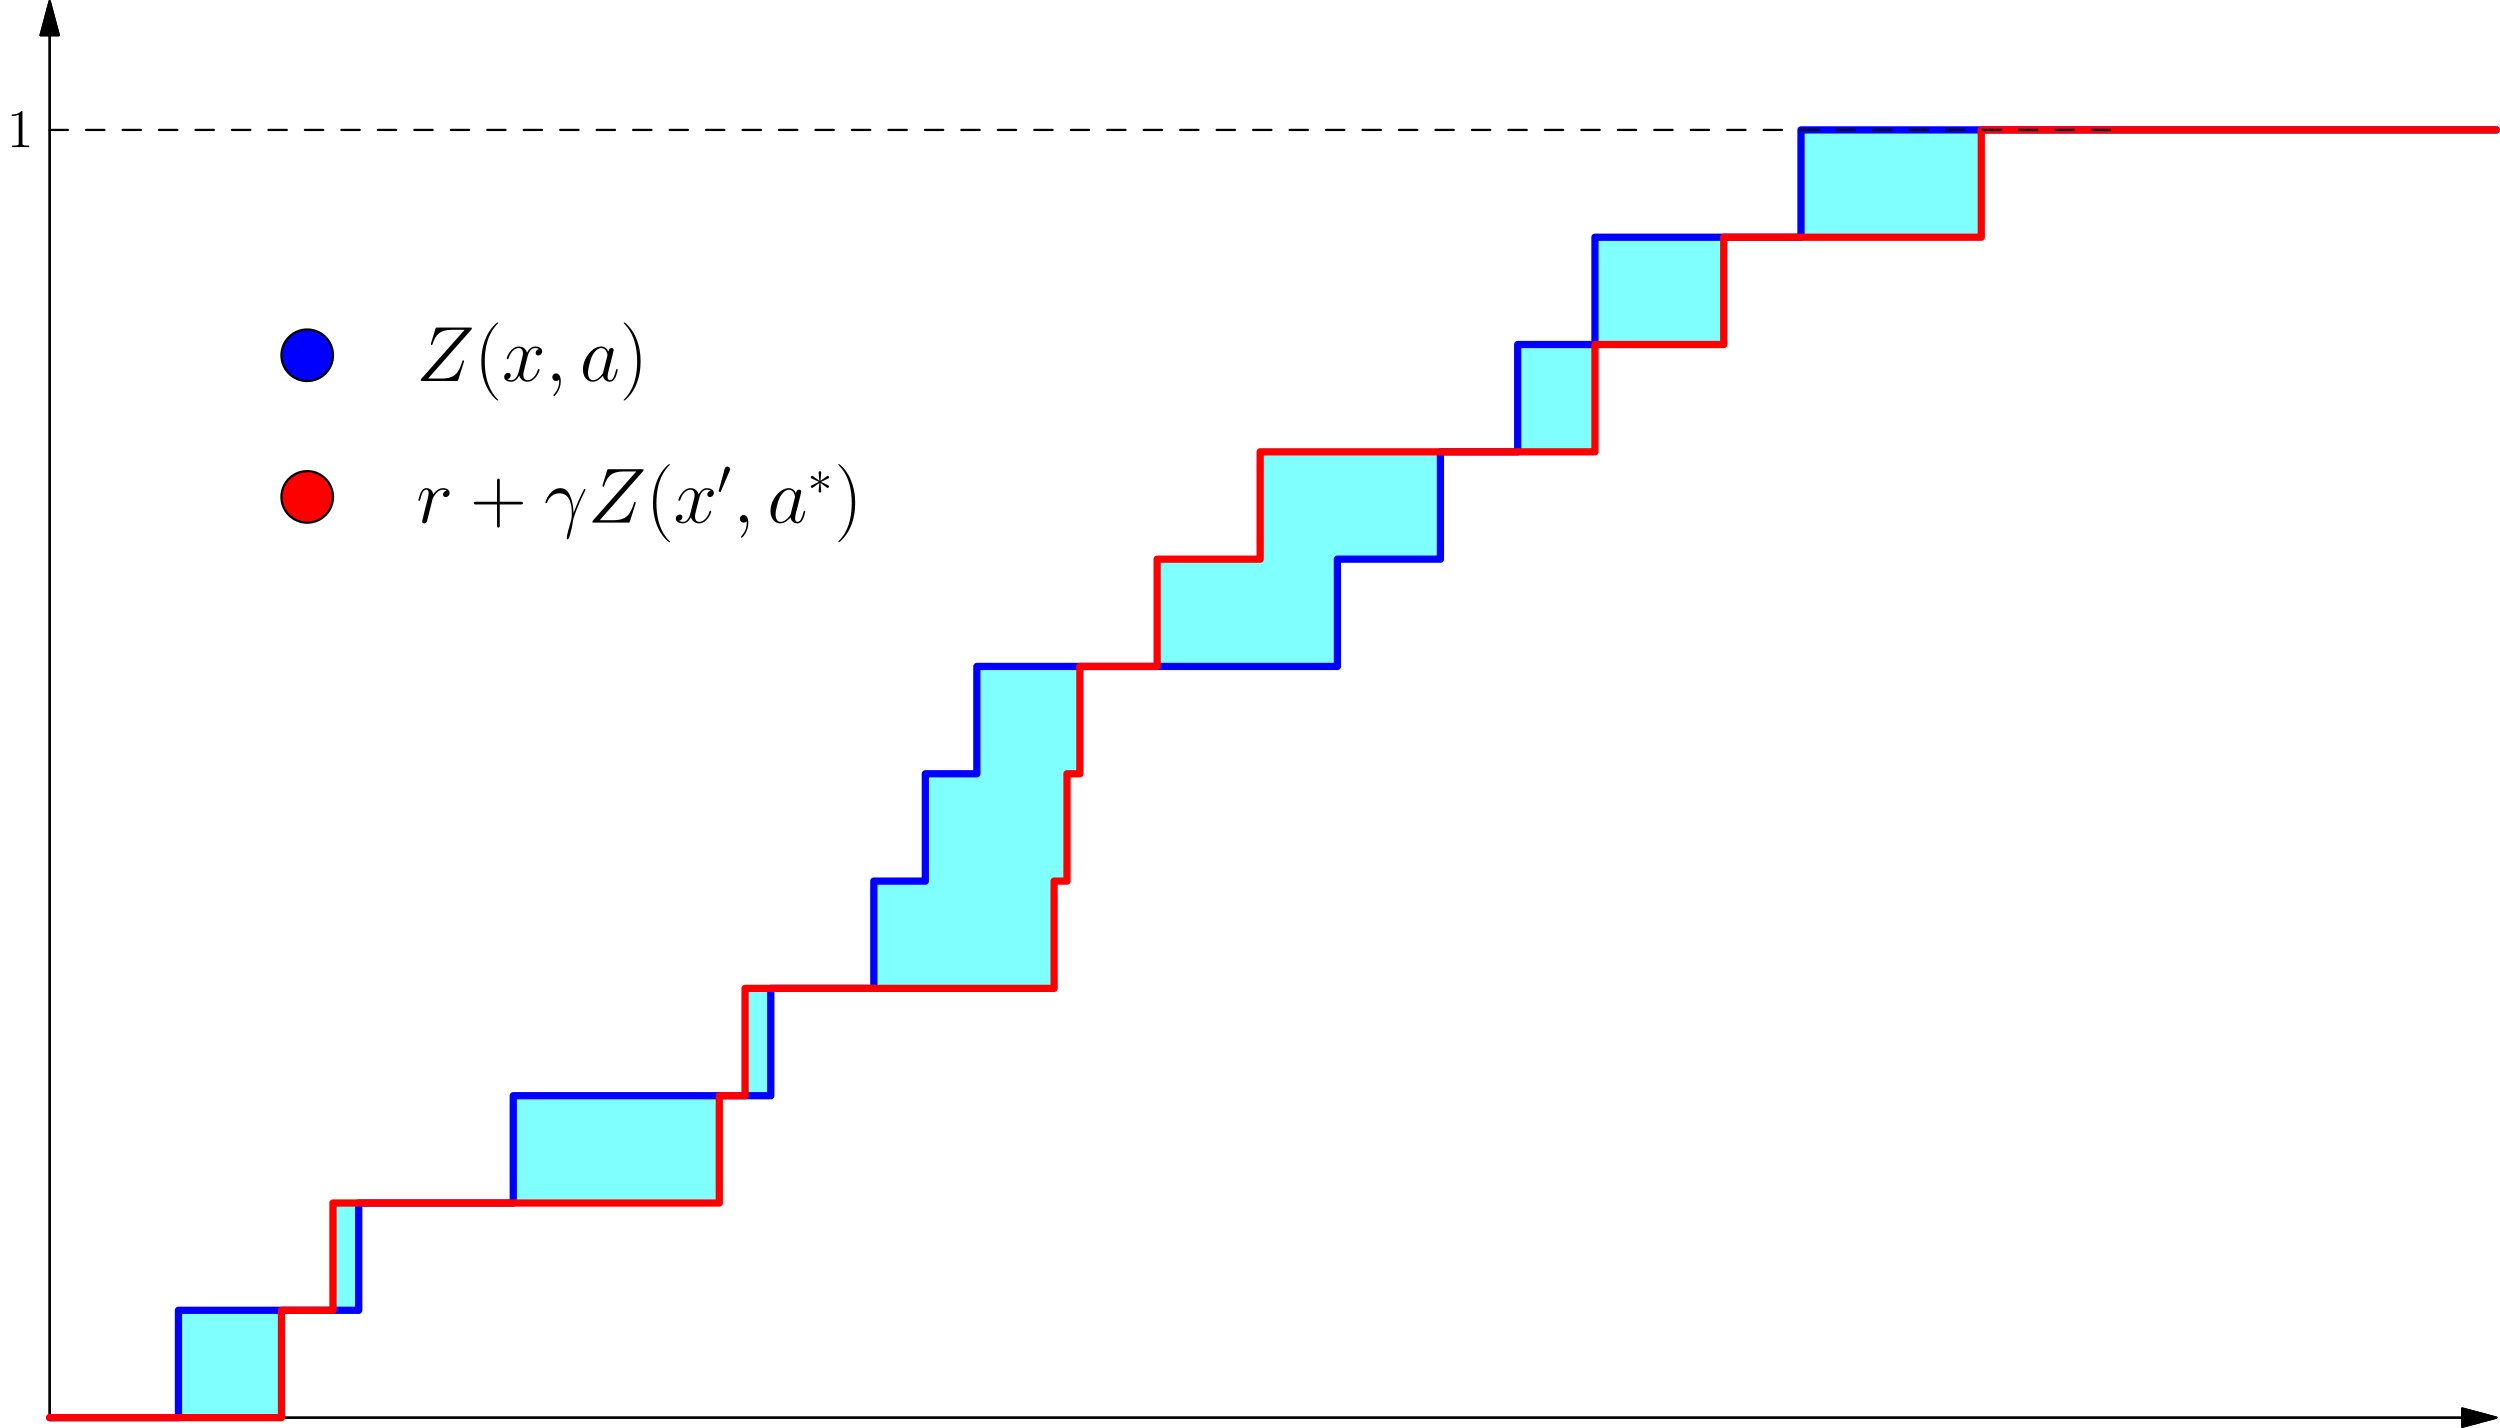
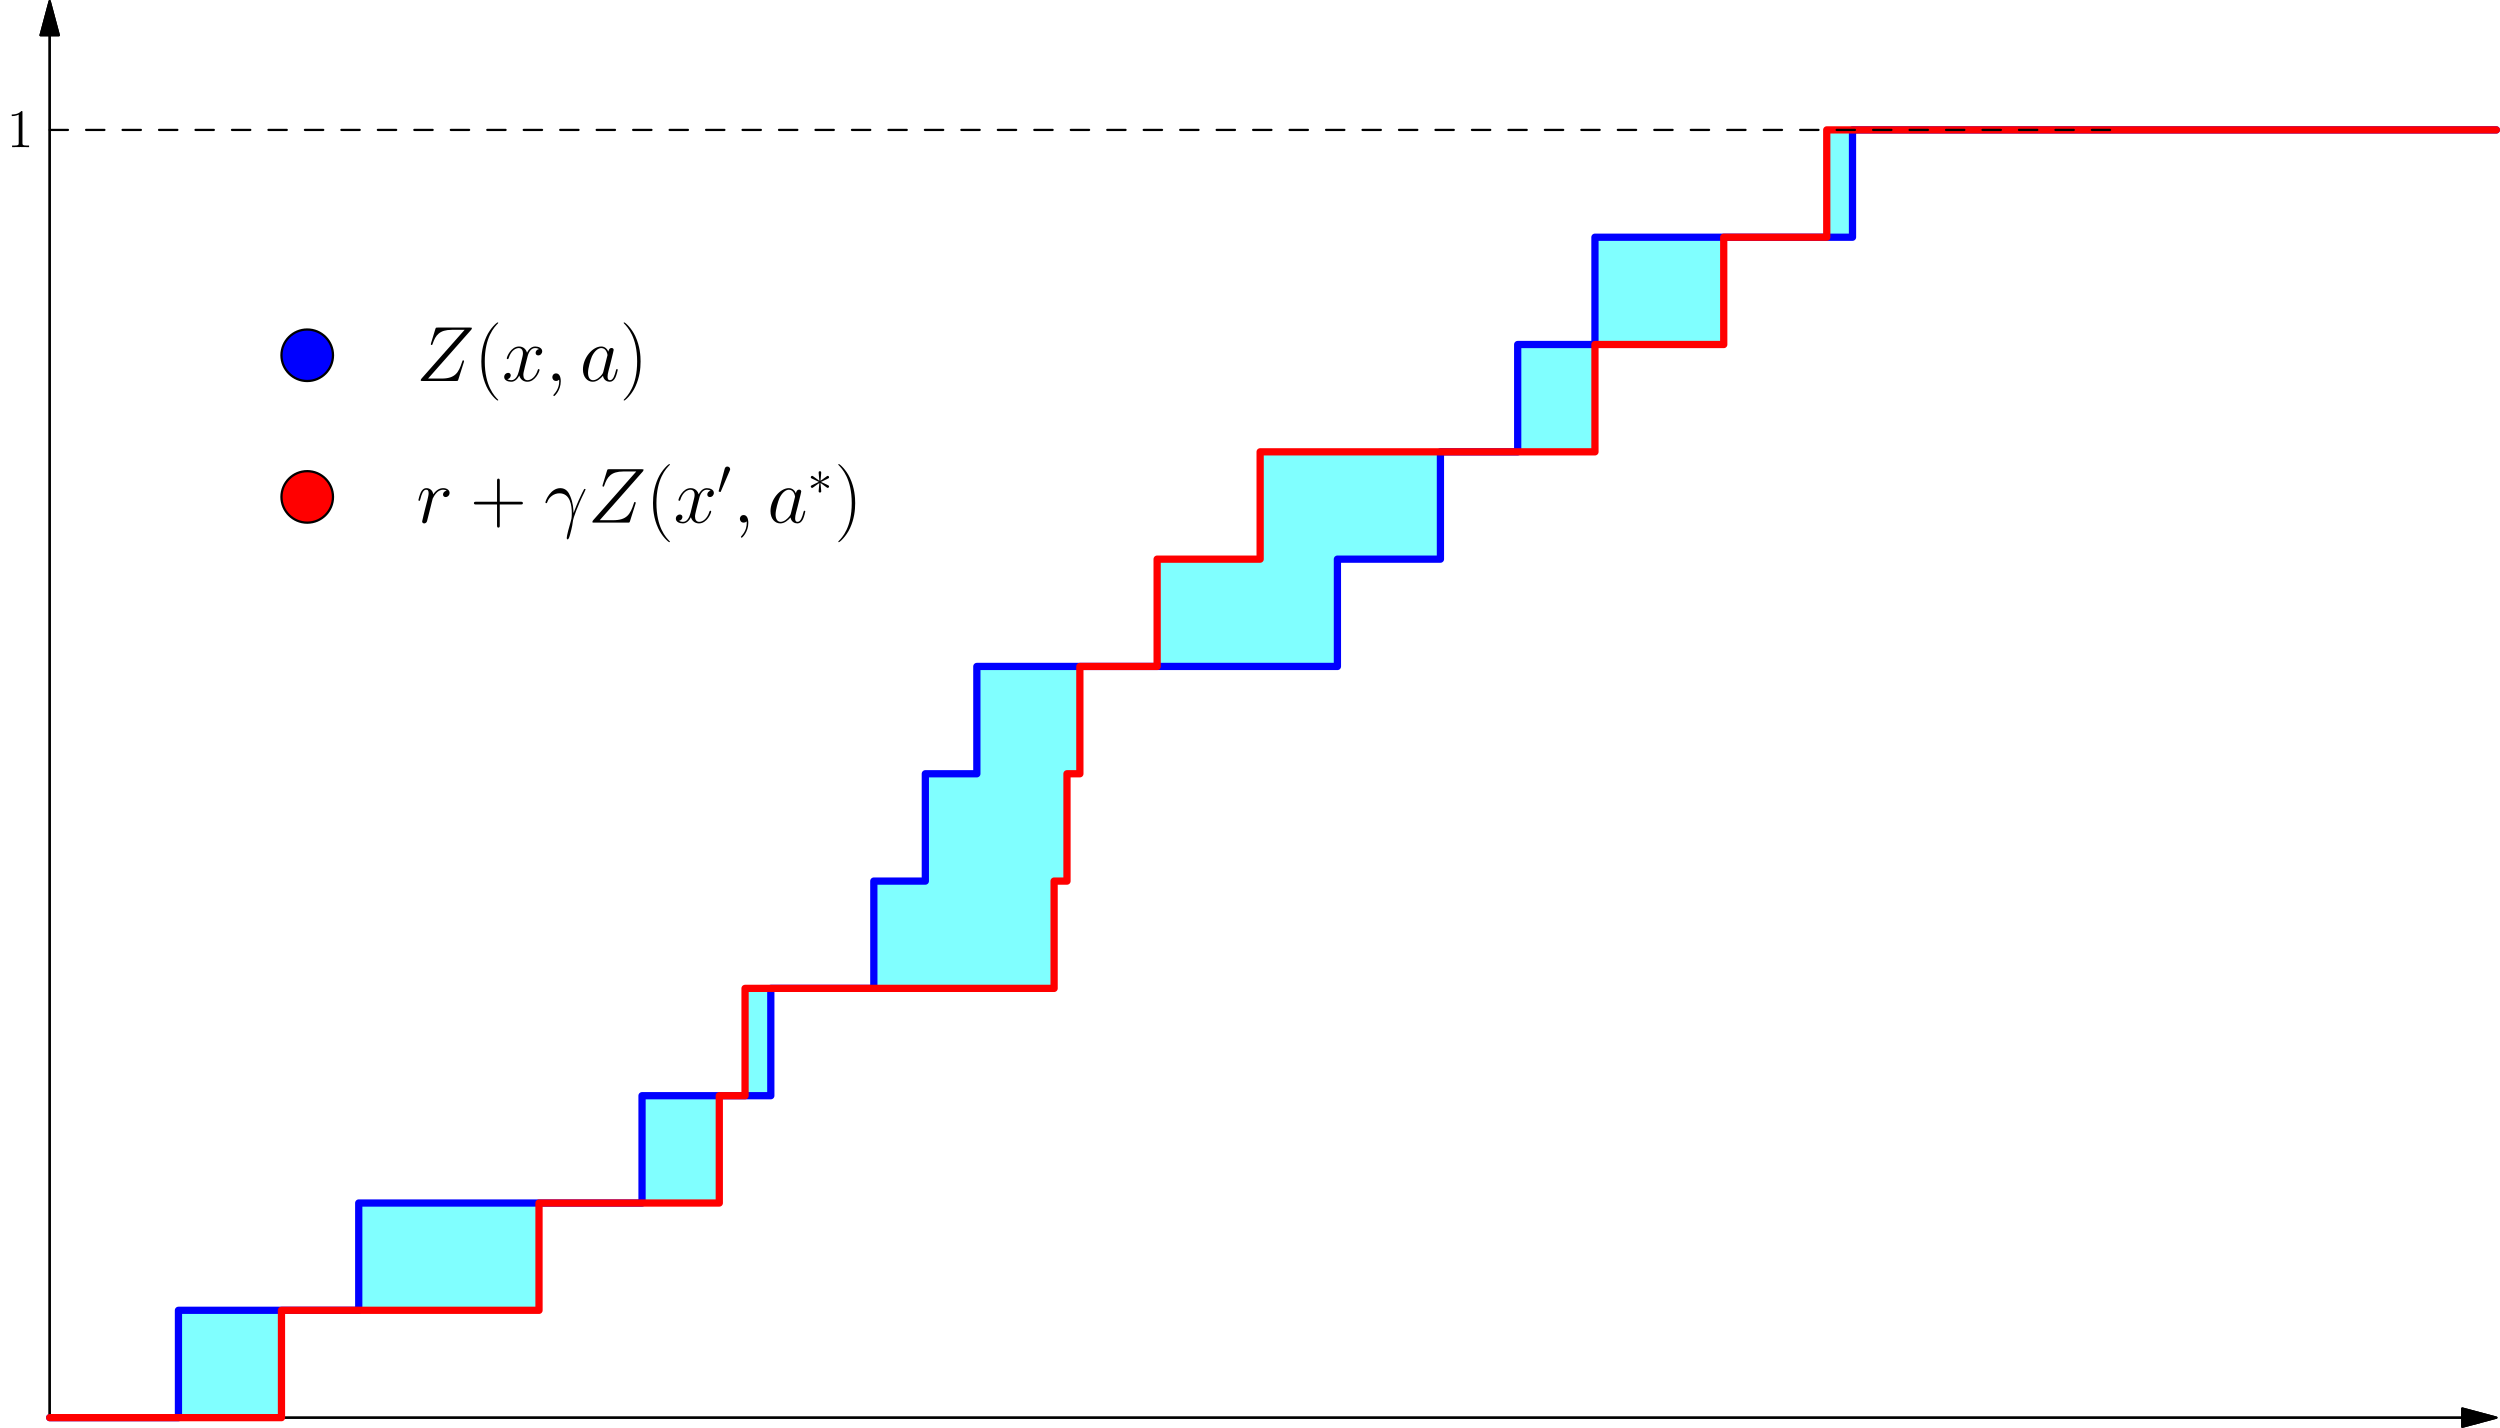
<svg xmlns="http://www.w3.org/2000/svg" xmlns:xlink="http://www.w3.org/1999/xlink" height="314.321pt" version="1.1" viewBox="56.409 53.858 550.318 314.321" width="550.318pt">
  <defs>
    <path d="M3 -4.658C3.011 -4.811 3.011 -5.073 2.727 -5.073C2.553 -5.073 2.411 -4.931 2.444 -4.789V-4.647L2.596 -2.956L1.2 -3.971C1.102 -4.025 1.08 -4.047 1.004 -4.047C0.851 -4.047 0.709 -3.895 0.709 -3.742C0.709 -3.567 0.818 -3.524 0.927 -3.469L2.476 -2.727L0.971 -1.996C0.796 -1.909 0.709 -1.865 0.709 -1.702S0.851 -1.396 1.004 -1.396C1.08 -1.396 1.102 -1.396 1.375 -1.604L2.596 -2.487L2.433 -0.655C2.433 -0.425 2.629 -0.371 2.716 -0.371C2.847 -0.371 3.011 -0.447 3.011 -0.655L2.847 -2.487L4.244 -1.473C4.342 -1.418 4.364 -1.396 4.44 -1.396C4.593 -1.396 4.735 -1.549 4.735 -1.702C4.735 -1.865 4.636 -1.92 4.505 -1.985C3.851 -2.313 3.829 -2.313 2.967 -2.716L4.473 -3.447C4.647 -3.535 4.735 -3.578 4.735 -3.742S4.593 -4.047 4.44 -4.047C4.364 -4.047 4.342 -4.047 4.069 -3.84L2.847 -2.956L3 -4.658Z" id="g0-3" />
    <path d="M2.76 -5.182C2.815 -5.313 2.858 -5.411 2.858 -5.52C2.858 -5.836 2.575 -6.098 2.236 -6.098C1.931 -6.098 1.735 -5.891 1.658 -5.607L0.36 -0.84C0.36 -0.818 0.316 -0.698 0.316 -0.687C0.316 -0.567 0.6 -0.491 0.687 -0.491C0.753 -0.491 0.764 -0.524 0.829 -0.665L2.76 -5.182Z" id="g0-48" />
    <path d="M6.507 -2.1C6.473 -2.944 6.439 -4.269 5.784 -5.819C5.44 -6.68 4.855 -7.592 3.598 -7.592C1.481 -7.592 0.327 -4.889 0.327 -4.442C0.327 -4.287 0.448 -4.287 0.499 -4.287C0.654 -4.287 0.654 -4.321 0.74 -4.545C1.102 -5.612 2.204 -6.456 3.391 -6.456C5.784 -6.456 6.129 -3.787 6.129 -2.083C6.129 -0.998 6.008 -0.637 5.905 -0.293C5.578 0.775 5.01 2.909 5.01 3.391C5.01 3.529 5.061 3.684 5.199 3.684C5.457 3.684 5.612 3.116 5.802 2.427C6.215 0.912 6.318 0.155 6.404 -0.534C6.456 -0.947 7.437 -3.787 8.797 -6.49C8.918 -6.766 9.159 -7.23 9.159 -7.282C9.159 -7.299 9.141 -7.42 8.986 -7.42C8.952 -7.42 8.866 -7.42 8.832 -7.351C8.797 -7.317 8.195 -6.146 7.678 -4.975C7.42 -4.39 7.076 -3.615 6.507 -2.1Z" id="g1-13" />
    <path d="M3.357 0.069C3.357 -0.93 3.03 -1.67 2.324 -1.67C1.773 -1.67 1.498 -1.222 1.498 -0.844S1.756 0 2.341 0C2.565 0 2.754 -0.069 2.909 -0.224C2.944 -0.258 2.961 -0.258 2.978 -0.258C3.013 -0.258 3.013 -0.017 3.013 0.069C3.013 0.637 2.909 1.756 1.911 2.875C1.722 3.082 1.722 3.116 1.722 3.15C1.722 3.236 1.808 3.323 1.894 3.323C2.031 3.323 3.357 2.049 3.357 0.069Z" id="g1-59" />
    <path d="M12.051 -11.225C12.154 -11.345 12.24 -11.448 12.24 -11.62C12.24 -11.741 12.223 -11.758 11.827 -11.758H4.717C4.321 -11.758 4.304 -11.741 4.201 -11.431L3.254 -8.332C3.202 -8.16 3.202 -8.126 3.202 -8.091C3.202 -8.022 3.254 -7.919 3.374 -7.919C3.512 -7.919 3.546 -7.988 3.615 -8.212C4.252 -10.071 5.096 -11.259 7.816 -11.259H10.639L1.205 -0.585C1.05 -0.396 0.981 -0.327 0.981 -0.138C0.981 0 1.067 0 1.394 0H8.745C9.141 0 9.159 -0.017 9.262 -0.327L10.467 -4.132C10.484 -4.183 10.519 -4.304 10.519 -4.373C10.519 -4.459 10.45 -4.545 10.347 -4.545C10.209 -4.545 10.191 -4.528 10.054 -4.097C9.331 -1.876 8.573 -0.534 5.578 -0.534H2.6L12.051 -11.225Z" id="g1-90" />
    <path d="M5.182 -2.049C5.096 -1.756 5.096 -1.722 4.855 -1.394C4.476 -0.912 3.719 -0.172 2.909 -0.172C2.204 -0.172 1.808 -0.809 1.808 -1.825C1.808 -2.772 2.341 -4.7 2.668 -5.423C3.254 -6.628 4.063 -7.248 4.734 -7.248C5.87 -7.248 6.094 -5.836 6.094 -5.698C6.094 -5.681 6.043 -5.457 6.025 -5.423L5.182 -2.049ZM6.284 -6.456C6.094 -6.903 5.629 -7.592 4.734 -7.592C2.789 -7.592 0.689 -5.079 0.689 -2.531C0.689 -0.826 1.687 0.172 2.858 0.172C3.805 0.172 4.614 -0.568 5.096 -1.136C5.268 -0.121 6.077 0.172 6.594 0.172S7.523 -0.138 7.833 -0.757C8.108 -1.343 8.349 -2.393 8.349 -2.462C8.349 -2.548 8.281 -2.617 8.177 -2.617C8.022 -2.617 8.005 -2.531 7.936 -2.272C7.678 -1.257 7.351 -0.172 6.645 -0.172C6.146 -0.172 6.111 -0.62 6.111 -0.964C6.111 -1.36 6.163 -1.549 6.318 -2.221C6.439 -2.651 6.525 -3.03 6.662 -3.529C7.299 -6.111 7.454 -6.731 7.454 -6.835C7.454 -7.076 7.265 -7.265 7.007 -7.265C6.456 -7.265 6.318 -6.662 6.284 -6.456Z" id="g1-97" />
    <path d="M6.697 -7.041C6.163 -6.938 5.888 -6.559 5.888 -6.18C5.888 -5.767 6.215 -5.629 6.456 -5.629C6.938 -5.629 7.334 -6.043 7.334 -6.559C7.334 -7.11 6.8 -7.592 5.939 -7.592C5.251 -7.592 4.459 -7.282 3.736 -6.232C3.615 -7.144 2.927 -7.592 2.238 -7.592C1.567 -7.592 1.222 -7.076 1.016 -6.697C0.723 -6.077 0.465 -5.044 0.465 -4.958C0.465 -4.889 0.534 -4.803 0.654 -4.803C0.792 -4.803 0.809 -4.82 0.912 -5.216C1.171 -6.249 1.498 -7.248 2.186 -7.248C2.6 -7.248 2.72 -6.955 2.72 -6.456C2.72 -6.077 2.548 -5.406 2.427 -4.872L1.945 -3.013C1.876 -2.686 1.687 -1.911 1.601 -1.601C1.481 -1.153 1.291 -0.344 1.291 -0.258C1.291 -0.017 1.481 0.172 1.739 0.172C1.928 0.172 2.255 0.052 2.359 -0.293C2.41 -0.43 3.047 -3.03 3.15 -3.426C3.236 -3.805 3.34 -4.166 3.426 -4.545C3.495 -4.786 3.564 -5.061 3.615 -5.285C3.667 -5.44 4.132 -6.284 4.562 -6.662C4.769 -6.852 5.216 -7.248 5.922 -7.248C6.198 -7.248 6.473 -7.196 6.697 -7.041Z" id="g1-114" />
    <path d="M8.16 -7.024C7.609 -6.921 7.403 -6.507 7.403 -6.18C7.403 -5.767 7.73 -5.629 7.971 -5.629C8.487 -5.629 8.849 -6.077 8.849 -6.542C8.849 -7.265 8.022 -7.592 7.299 -7.592C6.249 -7.592 5.664 -6.559 5.509 -6.232C5.113 -7.523 4.046 -7.592 3.736 -7.592C1.98 -7.592 1.05 -5.337 1.05 -4.958C1.05 -4.889 1.119 -4.803 1.24 -4.803C1.377 -4.803 1.412 -4.906 1.446 -4.975C2.031 -6.886 3.185 -7.248 3.684 -7.248C4.459 -7.248 4.614 -6.525 4.614 -6.111C4.614 -5.733 4.51 -5.337 4.304 -4.51L3.719 -2.152C3.46 -1.119 2.961 -0.172 2.049 -0.172C1.963 -0.172 1.532 -0.172 1.171 -0.396C1.79 -0.516 1.928 -1.033 1.928 -1.24C1.928 -1.584 1.67 -1.79 1.343 -1.79C0.93 -1.79 0.482 -1.429 0.482 -0.878C0.482 -0.155 1.291 0.172 2.031 0.172C2.858 0.172 3.443 -0.482 3.805 -1.188C4.08 -0.172 4.941 0.172 5.578 0.172C7.334 0.172 8.263 -2.083 8.263 -2.462C8.263 -2.548 8.195 -2.617 8.091 -2.617C7.936 -2.617 7.919 -2.531 7.867 -2.393C7.403 -0.878 6.404 -0.172 5.629 -0.172C5.027 -0.172 4.7 -0.62 4.7 -1.326C4.7 -1.704 4.769 -1.98 5.044 -3.116L5.647 -5.457C5.905 -6.49 6.49 -7.248 7.282 -7.248C7.317 -7.248 7.799 -7.248 8.16 -7.024Z" id="g1-120" />
    <path d="M3.443 -7.663C3.443 -7.938 3.443 -7.95 3.204 -7.95C2.917 -7.627 2.319 -7.185 1.088 -7.185V-6.838C1.363 -6.838 1.961 -6.838 2.618 -7.149V-0.921C2.618 -0.49 2.582 -0.347 1.53 -0.347H1.16V0C1.482 -0.024 2.642 -0.024 3.037 -0.024S4.579 -0.024 4.902 0V-0.347H4.531C3.479 -0.347 3.443 -0.49 3.443 -0.921V-7.663Z" id="g3-49" />
    <path d="M5.268 4.201C5.268 4.183 5.268 4.149 5.216 4.097C4.424 3.288 2.307 1.085 2.307 -4.287S4.39 -11.844 5.233 -12.705C5.233 -12.722 5.268 -12.757 5.268 -12.808S5.216 -12.894 5.147 -12.894C4.958 -12.894 3.495 -11.62 2.651 -9.727C1.79 -7.816 1.549 -5.957 1.549 -4.304C1.549 -3.064 1.67 -0.964 2.703 1.257C3.529 3.047 4.941 4.304 5.147 4.304C5.233 4.304 5.268 4.269 5.268 4.201Z" id="g2-40" />
    <path d="M4.528 -4.287C4.528 -5.526 4.407 -7.626 3.374 -9.847C2.548 -11.638 1.136 -12.894 0.93 -12.894C0.878 -12.894 0.809 -12.877 0.809 -12.791C0.809 -12.757 0.826 -12.739 0.844 -12.705C1.67 -11.844 3.77 -9.658 3.77 -4.304C3.77 1.067 1.687 3.254 0.844 4.114C0.826 4.149 0.809 4.166 0.809 4.201C0.809 4.287 0.878 4.304 0.93 4.304C1.119 4.304 2.582 3.03 3.426 1.136C4.287 -0.775 4.528 -2.634 4.528 -4.287Z" id="g2-41" />
    <path d="M6.49 -3.994H11.052C11.293 -3.994 11.586 -3.994 11.586 -4.287C11.586 -4.597 11.31 -4.597 11.052 -4.597H6.49V-9.159C6.49 -9.4 6.49 -9.692 6.198 -9.692C5.888 -9.692 5.888 -9.417 5.888 -9.159V-4.597H1.326C1.085 -4.597 0.792 -4.597 0.792 -4.304C0.792 -3.994 1.067 -3.994 1.326 -3.994H5.888V0.568C5.888 0.809 5.888 1.102 6.18 1.102C6.49 1.102 6.49 0.826 6.49 0.568V-3.994Z" id="g2-43" />
  </defs>
  <g id="page1">
    <g transform="matrix(0.996264 0 0 0.996264 67.3445 365.919)">
      <path d="M 533.074 0L 0 0" fill="none" stroke="#000000" stroke-linecap="round" stroke-linejoin="round" stroke-miterlimit="10.037" stroke-width="0.502" />
    </g>
    <g transform="matrix(0.996264 0 0 0.996264 67.3445 365.919)">
      <path d="M 540.602 1.05031e-14L 533.074 -2.017L 533.074 2.017L 540.602 1.05031e-14Z" fill="#000000" />
    </g>
    <g transform="matrix(0.996264 0 0 0.996264 67.3445 365.919)">
      <path d="M 540.602 1.05031e-14L 533.074 -2.017L 533.074 2.017L 540.602 1.05031e-14Z" fill="none" stroke="#000000" stroke-linecap="round" stroke-linejoin="round" stroke-miterlimit="10.037" stroke-width="0.502" />
    </g>
    <g transform="matrix(0.996264 0 0 0.996264 67.3445 365.919)">
      <path d="M 0 -305.452L 0 0" fill="none" stroke="#000000" stroke-linecap="round" stroke-linejoin="round" stroke-miterlimit="10.037" stroke-width="0.502" />
    </g>
    <g transform="matrix(0.996264 0 0 0.996264 67.3445 365.919)">
      <path d="M 2.94616e-15 -312.98L -2.017 -305.452L 2.017 -305.452L 2.94616e-15 -312.98Z" fill="#000000" />
    </g>
    <g transform="matrix(0.996264 0 0 0.996264 67.3445 365.919)">
      <path d="M 2.94616e-15 -312.98L -2.017 -305.452L 2.017 -305.452L 2.94616e-15 -312.98Z" fill="none" stroke="#000000" stroke-linecap="round" stroke-linejoin="round" stroke-miterlimit="10.037" stroke-width="0.502" />
    </g>
    <g transform="matrix(0.996264 0 0 0.996264 67.3445 365.919)">
      <path d="M 533.074 0L 0 0" fill="none" stroke="#000000" stroke-linecap="round" stroke-linejoin="round" stroke-miterlimit="10.037" stroke-width="0.502" />
    </g>
    <g transform="matrix(0.996264 0 0 0.996264 67.3445 365.919)">
      <path d="M 540.602 1.05031e-14L 533.074 -2.017L 533.074 2.017L 540.602 1.05031e-14Z" fill="#000000" />
    </g>
    <g transform="matrix(0.996264 0 0 0.996264 67.3445 365.919)">
      <path d="M 540.602 1.05031e-14L 533.074 -2.017L 533.074 2.017L 540.602 1.05031e-14Z" fill="none" stroke="#000000" stroke-linecap="round" stroke-linejoin="round" stroke-miterlimit="10.037" stroke-width="0.502" />
    </g>
    <g transform="matrix(0.996264 0 0 0.996264 67.3445 365.919)">
      <path d="M 0 -305.452L 0 0" fill="none" stroke="#000000" stroke-linecap="round" stroke-linejoin="round" stroke-miterlimit="10.037" stroke-width="0.502" />
    </g>
    <g transform="matrix(0.996264 0 0 0.996264 67.3445 365.919)">
      <path d="M 2.94616e-15 -312.98L -2.017 -305.452L 2.017 -305.452L 2.94616e-15 -312.98Z" fill="#000000" />
    </g>
    <g transform="matrix(0.996264 0 0 0.996264 67.3445 365.919)">
      <path d="M 2.94616e-15 -312.98L -2.017 -305.452L 2.017 -305.452L 2.94616e-15 -312.98Z" fill="none" stroke="#000000" stroke-linecap="round" stroke-linejoin="round" stroke-miterlimit="10.037" stroke-width="0.502" />
    </g>
    <g transform="matrix(0.996264 0 0 0.996264 67.3445 365.919)">
-       <path d="M 0 0L 28.453 0L 28.453 -23.711L 68.287 -23.711L 68.287 -47.421L 102.43 -47.421L 102.43 -71.132L 159.335 -71.132L 159.335 -94.843L 182.098 -94.843L 182.098 -118.553L 193.479 -118.553L 193.479 -142.264L 204.86 -142.264L 204.86 -165.974L 284.528 -165.974L 284.528 -189.685L 307.29 -189.685L 307.29 -213.396L 324.361 -213.396L 324.361 -237.106L 341.433 -237.106L 341.433 -260.817L 386.957 -260.817L 386.957 -284.528L 540.602 -284.528L 540.602 -284.528L 426.791 -284.528L 426.791 -260.817L 369.886 -260.817L 369.886 -237.106L 341.433 -237.106L 341.433 -213.396L 267.456 -213.396L 267.456 -189.685L 244.694 -189.685L 244.694 -165.974L 227.622 -165.974L 227.622 -142.264L 224.777 -142.264L 224.777 -118.553L 221.931 -118.553L 221.931 -94.843L 153.645 -94.843L 153.645 -71.132L 147.954 -71.132L 147.954 -47.421L 62.596 -47.421L 62.596 -23.711L 51.215 -23.711L 51.215 0L 0 0L 0 0Z" fill="#80ffff" fill-rule="evenodd" />
+       <path d="M 0 0L 28.453 0L 28.453 -23.711L 68.287 -23.711L 68.287 -47.421L 130.883 -47.421L 130.883 -71.132L 159.335 -71.132L 159.335 -94.843L 182.098 -94.843L 182.098 -118.553L 193.479 -118.553L 193.479 -142.264L 204.86 -142.264L 204.86 -165.974L 284.528 -165.974L 284.528 -189.685L 307.29 -189.685L 307.29 -213.396L 324.361 -213.396L 324.361 -237.106L 341.433 -237.106L 341.433 -260.817L 398.339 -260.817L 398.339 -284.528L 540.602 -284.528L 540.602 -284.528L 392.648 -284.528L 392.648 -260.817L 369.886 -260.817L 369.886 -237.106L 341.433 -237.106L 341.433 -213.396L 267.456 -213.396L 267.456 -189.685L 244.694 -189.685L 244.694 -165.974L 227.622 -165.974L 227.622 -142.264L 224.777 -142.264L 224.777 -118.553L 221.931 -118.553L 221.931 -94.843L 153.645 -94.843L 153.645 -71.132L 147.954 -71.132L 147.954 -47.421L 108.12 -47.421L 108.12 -23.711L 51.215 -23.711L 51.215 0L 0 0L 0 0Z" fill="#80ffff" fill-rule="evenodd" />
    </g>
    <g transform="matrix(0.996264 0 0 0.996264 67.3445 365.919)">
-       <path d="M 0 0L 28.453 0L 28.453 -23.711L 68.287 -23.711L 68.287 -47.421L 102.43 -47.421L 102.43 -71.132L 159.335 -71.132L 159.335 -94.843L 182.098 -94.843L 182.098 -118.553L 193.479 -118.553L 193.479 -142.264L 204.86 -142.264L 204.86 -165.974L 284.528 -165.974L 284.528 -189.685L 307.29 -189.685L 307.29 -213.396L 324.361 -213.396L 324.361 -237.106L 341.433 -237.106L 341.433 -260.817L 386.957 -260.817L 386.957 -284.528L 540.602 -284.528" fill="none" stroke="#0000ff" stroke-linecap="round" stroke-linejoin="round" stroke-miterlimit="10.037" stroke-width="1.606" />
+       <path d="M 0 0L 28.453 0L 28.453 -23.711L 68.287 -23.711L 68.287 -47.421L 130.883 -47.421L 130.883 -71.132L 159.335 -71.132L 159.335 -94.843L 182.098 -94.843L 182.098 -118.553L 193.479 -118.553L 193.479 -142.264L 204.86 -142.264L 204.86 -165.974L 284.528 -165.974L 284.528 -189.685L 307.29 -189.685L 307.29 -213.396L 324.361 -213.396L 324.361 -237.106L 341.433 -237.106L 341.433 -260.817L 398.339 -260.817L 398.339 -284.528L 540.602 -284.528" fill="none" stroke="#0000ff" stroke-linecap="round" stroke-linejoin="round" stroke-miterlimit="10.037" stroke-width="1.606" />
    </g>
    <g transform="matrix(0.996264 0 0 0.996264 67.3445 365.919)">
-       <path d="M 0 0L 51.215 0L 51.215 -23.711L 62.596 -23.711L 62.596 -47.421L 147.954 -47.421L 147.954 -71.132L 153.645 -71.132L 153.645 -94.843L 221.931 -94.843L 221.931 -118.553L 224.777 -118.553L 224.777 -142.264L 227.622 -142.264L 227.622 -165.974L 244.694 -165.974L 244.694 -189.685L 267.456 -189.685L 267.456 -213.396L 341.433 -213.396L 341.433 -237.106L 369.886 -237.106L 369.886 -260.817L 426.791 -260.817L 426.791 -284.528L 540.602 -284.528" fill="none" stroke="#ff0000" stroke-linecap="round" stroke-linejoin="round" stroke-miterlimit="10.037" stroke-width="1.606" />
+       <path d="M 0 0L 51.215 0L 51.215 -23.711L 108.12 -23.711L 108.12 -47.421L 147.954 -47.421L 147.954 -71.132L 153.645 -71.132L 153.645 -94.843L 221.931 -94.843L 221.931 -118.553L 224.777 -118.553L 224.777 -142.264L 227.622 -142.264L 227.622 -165.974L 244.694 -165.974L 244.694 -189.685L 267.456 -189.685L 267.456 -213.396L 341.433 -213.396L 341.433 -237.106L 369.886 -237.106L 369.886 -260.817L 392.648 -260.817L 392.648 -284.528L 540.602 -284.528" fill="none" stroke="#ff0000" stroke-linecap="round" stroke-linejoin="round" stroke-miterlimit="10.037" stroke-width="1.606" />
    </g>
    <g transform="matrix(0.996264 0 0 0.996264 67.3445 365.919)">
      <path d="M 0 -284.528L 455.244 -284.528" fill="none" stroke="#000000" stroke-linecap="round" stroke-linejoin="round" stroke-miterlimit="10.037" stroke-width="0.502" stroke-dasharray="4.029,4.029" />
    </g>
    <use x="57.909" xlink:href="#g3-49" y="86.247" />
    <g transform="matrix(0.996264 0 0 0.996264 67.3445 365.919)">
      <path d="M 62.596 -234.735C 62.596 -237.878 60.048 -240.426 56.906 -240.426C 53.763 -240.426 51.215 -237.878 51.215 -234.735C 51.215 -231.592 53.763 -229.045 56.906 -229.045C 60.048 -229.045 62.596 -231.592 62.596 -234.735Z" fill="#0000ff" />
    </g>
    <g transform="matrix(0.996264 0 0 0.996264 67.3445 365.919)">
      <path d="M 62.596 -234.735C 62.596 -237.878 60.048 -240.426 56.906 -240.426C 53.763 -240.426 51.215 -237.878 51.215 -234.735C 51.215 -231.592 53.763 -229.045 56.906 -229.045C 60.048 -229.045 62.596 -231.592 62.596 -234.735Z" fill="none" stroke="#000000" stroke-linecap="round" stroke-linejoin="round" stroke-miterlimit="10.037" stroke-width="0.502" />
    </g>
    <use x="148.041" xlink:href="#g1-90" y="137.722" />
    <use x="160.815" xlink:href="#g2-40" y="137.722" />
    <use x="166.912" xlink:href="#g1-120" y="137.722" />
    <use x="176.491" xlink:href="#g1-59" y="137.722" />
    <use x="184.042" xlink:href="#g1-97" y="137.722" />
    <use x="192.891" xlink:href="#g2-41" y="137.722" />
    <g transform="matrix(0.996264 0 0 0.996264 67.3445 365.919)">
      <path d="M 62.596 -203.437C 62.596 -206.58 60.048 -209.128 56.906 -209.128C 53.763 -209.128 51.215 -206.58 51.215 -203.437C 51.215 -200.294 53.763 -197.747 56.906 -197.747C 60.048 -197.747 62.596 -200.294 62.596 -203.437Z" fill="#ff0000" />
    </g>
    <g transform="matrix(0.996264 0 0 0.996264 67.3445 365.919)">
      <path d="M 62.596 -203.437C 62.596 -206.58 60.048 -209.128 56.906 -209.128C 53.763 -209.128 51.215 -206.58 51.215 -203.437C 51.215 -200.294 53.763 -197.747 56.906 -197.747C 60.048 -197.747 62.596 -200.294 62.596 -203.437Z" fill="none" stroke="#000000" stroke-linecap="round" stroke-linejoin="round" stroke-miterlimit="10.037" stroke-width="0.502" />
    </g>
    <use x="148.041" xlink:href="#g1-114" y="168.903" />
    <use x="159.932" xlink:href="#g2-43" y="168.903" />
    <use x="176.149" xlink:href="#g1-13" y="168.903" />
    <use x="185.829" xlink:href="#g1-90" y="168.903" />
    <use x="198.603" xlink:href="#g2-40" y="168.903" />
    <use x="204.7" xlink:href="#g1-120" y="168.903" />
    <use x="214.279" xlink:href="#g0-48" y="162.655" />
    <use x="217.777" xlink:href="#g1-59" y="168.903" />
    <use x="225.329" xlink:href="#g1-97" y="168.903" />
    <use x="234.177" xlink:href="#g0-3" y="162.655" />
    <use x="240.13" xlink:href="#g2-41" y="168.903" />
  </g>
</svg>
